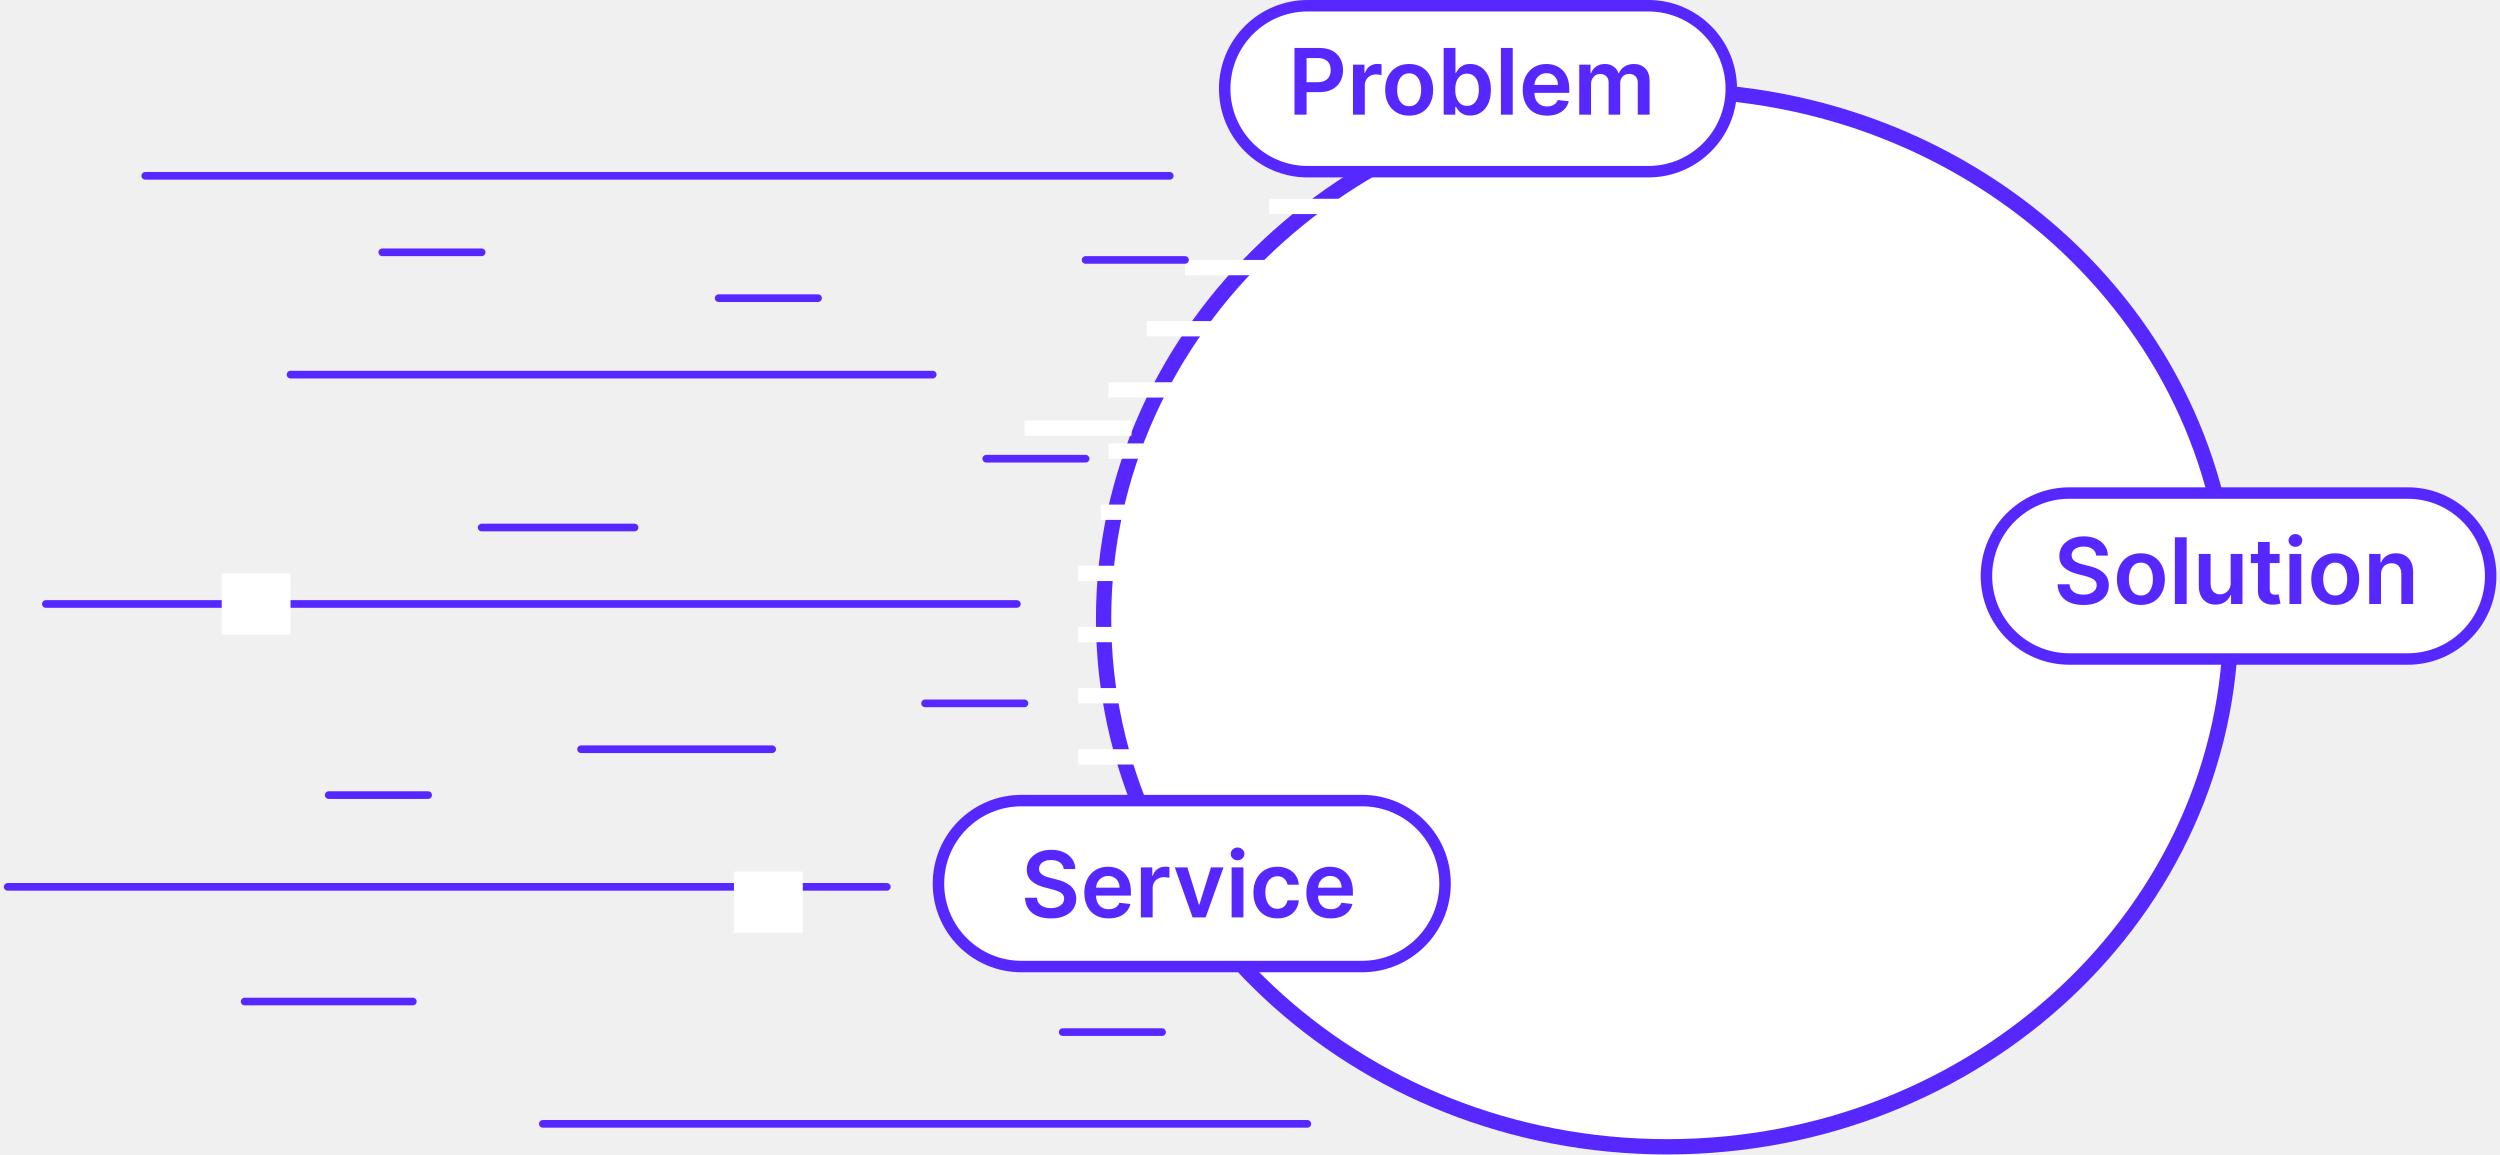
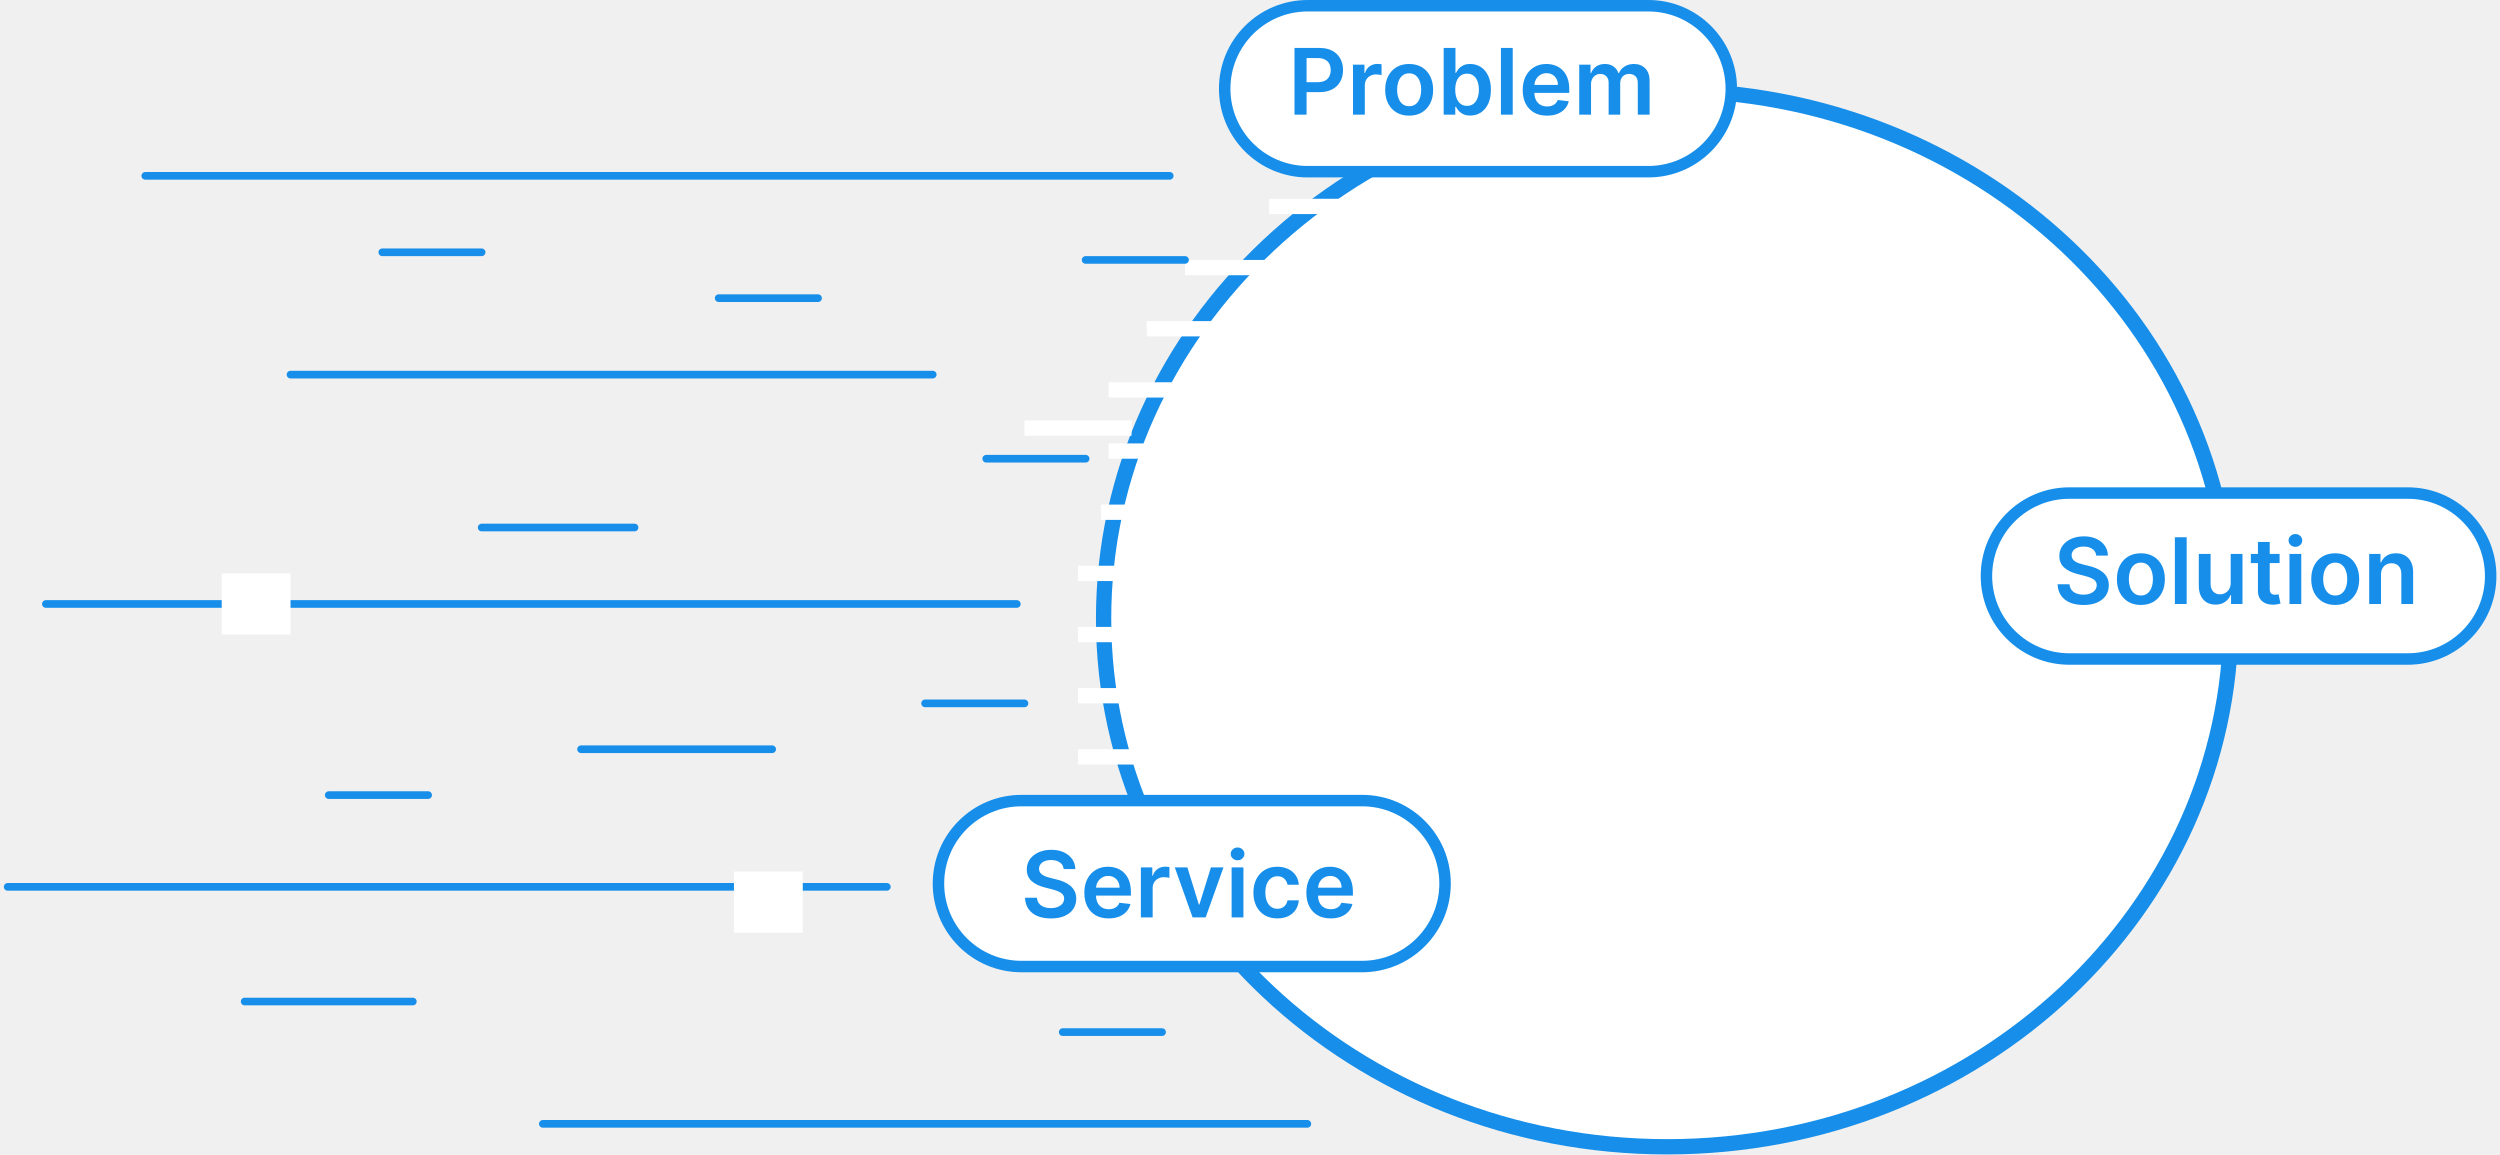
<svg xmlns="http://www.w3.org/2000/svg" width="327" height="151" viewBox="0 0 327 151" fill="none">
-   <path d="M291.803 80.915C291.803 119.01 258.856 150 218.077 150C177.297 150 144.35 119.01 144.35 80.915C144.35 42.82 177.297 11.83 218.077 11.83C258.856 11.83 291.803 42.82 291.803 80.915Z" fill="white" stroke="#5627FF" stroke-width="2" />
-   <rect x="259.826" y="64.491" width="65.955" height="21.707" rx="10.854" fill="white" stroke="#5627FF" stroke-width="1.5" />
-   <rect x="160.19" y="0.75" width="66.264" height="21.707" rx="10.854" fill="white" stroke="#5627FF" stroke-width="1.5" />
-   <rect x="122.75" y="104.717" width="66.264" height="21.707" rx="10.854" fill="white" stroke="#5627FF" stroke-width="1.5" />
-   <path d="M274.192 72.672C274.152 72.3 273.984 72.01 273.689 71.803C273.396 71.595 273.015 71.492 272.547 71.492C272.217 71.492 271.934 71.541 271.699 71.641C271.463 71.74 271.282 71.875 271.157 72.046C271.032 72.216 270.969 72.41 270.966 72.629C270.966 72.811 271.007 72.969 271.089 73.102C271.175 73.236 271.29 73.349 271.434 73.443C271.579 73.534 271.74 73.611 271.916 73.673C272.092 73.736 272.27 73.788 272.449 73.831L273.267 74.035C273.596 74.112 273.913 74.216 274.217 74.347C274.524 74.477 274.798 74.642 275.04 74.841C275.284 75.04 275.477 75.28 275.619 75.561C275.761 75.842 275.832 76.172 275.832 76.55C275.832 77.061 275.702 77.511 275.44 77.901C275.179 78.287 274.801 78.59 274.307 78.808C273.815 79.024 273.22 79.132 272.521 79.132C271.842 79.132 271.253 79.027 270.753 78.817C270.256 78.606 269.866 78.3 269.585 77.896C269.307 77.493 269.156 77.001 269.133 76.422H270.689C270.711 76.726 270.805 76.979 270.97 77.18C271.135 77.382 271.349 77.533 271.613 77.632C271.881 77.731 272.179 77.781 272.508 77.781C272.852 77.781 273.153 77.73 273.412 77.628C273.673 77.523 273.878 77.378 274.025 77.193C274.173 77.006 274.248 76.787 274.251 76.537C274.248 76.31 274.182 76.122 274.051 75.974C273.92 75.824 273.737 75.699 273.501 75.599C273.268 75.497 272.996 75.406 272.683 75.327L271.69 75.071C270.971 74.886 270.403 74.606 269.986 74.231C269.571 73.854 269.363 73.352 269.363 72.727C269.363 72.213 269.503 71.763 269.781 71.376C270.062 70.99 270.444 70.69 270.927 70.477C271.41 70.261 271.957 70.153 272.568 70.153C273.187 70.153 273.73 70.261 274.196 70.477C274.665 70.69 275.032 70.987 275.3 71.368C275.567 71.746 275.704 72.18 275.713 72.672H274.192ZM280.029 79.128C279.389 79.128 278.835 78.987 278.367 78.706C277.898 78.425 277.534 78.031 277.276 77.526C277.02 77.02 276.892 76.429 276.892 75.753C276.892 75.077 277.02 74.484 277.276 73.976C277.534 73.467 277.898 73.072 278.367 72.791C278.835 72.51 279.389 72.369 280.029 72.369C280.668 72.369 281.222 72.51 281.691 72.791C282.159 73.072 282.521 73.467 282.777 73.976C283.036 74.484 283.165 75.077 283.165 75.753C283.165 76.429 283.036 77.02 282.777 77.526C282.521 78.031 282.159 78.425 281.691 78.706C281.222 78.987 280.668 79.128 280.029 79.128ZM280.037 77.892C280.384 77.892 280.673 77.797 280.906 77.606C281.139 77.413 281.313 77.155 281.426 76.831C281.543 76.507 281.601 76.146 281.601 75.749C281.601 75.348 281.543 74.986 281.426 74.662C281.313 74.335 281.139 74.075 280.906 73.882C280.673 73.689 280.384 73.592 280.037 73.592C279.682 73.592 279.387 73.689 279.151 73.882C278.918 74.075 278.743 74.335 278.627 74.662C278.513 74.986 278.456 75.348 278.456 75.749C278.456 76.146 278.513 76.507 278.627 76.831C278.743 77.155 278.918 77.413 279.151 77.606C279.387 77.797 279.682 77.892 280.037 77.892ZM286.017 70.273V79H284.474V70.273H286.017ZM291.775 76.247V72.454H293.318V79H291.822V77.837H291.754C291.606 78.203 291.363 78.503 291.025 78.736C290.69 78.969 290.276 79.085 289.785 79.085C289.356 79.085 288.977 78.99 288.647 78.8C288.32 78.606 288.065 78.327 287.88 77.96C287.695 77.591 287.603 77.145 287.603 76.622V72.454H289.146V76.383C289.146 76.798 289.259 77.128 289.487 77.372C289.714 77.617 290.012 77.739 290.382 77.739C290.609 77.739 290.829 77.683 291.042 77.572C291.255 77.462 291.43 77.297 291.566 77.078C291.705 76.856 291.775 76.579 291.775 76.247ZM298.172 72.454V73.648H294.41V72.454H298.172ZM295.339 70.886H296.881V77.031C296.881 77.239 296.912 77.398 296.975 77.508C297.04 77.617 297.126 77.69 297.231 77.73C297.336 77.77 297.452 77.79 297.58 77.79C297.677 77.79 297.765 77.783 297.844 77.769C297.927 77.754 297.989 77.742 298.032 77.73L298.292 78.936C298.209 78.965 298.091 78.996 297.938 79.03C297.787 79.064 297.603 79.084 297.384 79.09C296.998 79.101 296.65 79.043 296.34 78.915C296.03 78.784 295.785 78.582 295.603 78.31C295.424 78.037 295.336 77.696 295.339 77.287V70.886ZM299.463 79V72.454H301.005V79H299.463ZM300.238 71.526C299.994 71.526 299.784 71.445 299.607 71.283C299.431 71.118 299.343 70.921 299.343 70.69C299.343 70.457 299.431 70.26 299.607 70.098C299.784 69.933 299.994 69.851 300.238 69.851C300.485 69.851 300.695 69.933 300.869 70.098C301.045 70.26 301.133 70.457 301.133 70.69C301.133 70.921 301.045 71.118 300.869 71.283C300.695 71.445 300.485 71.526 300.238 71.526ZM305.447 79.128C304.807 79.128 304.253 78.987 303.785 78.706C303.316 78.425 302.952 78.031 302.694 77.526C302.438 77.02 302.31 76.429 302.31 75.753C302.31 75.077 302.438 74.484 302.694 73.976C302.952 73.467 303.316 73.072 303.785 72.791C304.253 72.51 304.807 72.369 305.447 72.369C306.086 72.369 306.64 72.51 307.108 72.791C307.577 73.072 307.939 73.467 308.195 73.976C308.454 74.484 308.583 75.077 308.583 75.753C308.583 76.429 308.454 77.02 308.195 77.526C307.939 78.031 307.577 78.425 307.108 78.706C306.64 78.987 306.086 79.128 305.447 79.128ZM305.455 77.892C305.802 77.892 306.091 77.797 306.324 77.606C306.557 77.413 306.731 77.155 306.844 76.831C306.961 76.507 307.019 76.146 307.019 75.749C307.019 75.348 306.961 74.986 306.844 74.662C306.731 74.335 306.557 74.075 306.324 73.882C306.091 73.689 305.802 73.592 305.455 73.592C305.1 73.592 304.805 73.689 304.569 73.882C304.336 74.075 304.161 74.335 304.045 74.662C303.931 74.986 303.874 75.348 303.874 75.749C303.874 76.146 303.931 76.507 304.045 76.831C304.161 77.155 304.336 77.413 304.569 77.606C304.805 77.797 305.1 77.892 305.455 77.892ZM311.435 75.165V79H309.892V72.454H311.367V73.567H311.443C311.594 73.2 311.834 72.909 312.164 72.693C312.496 72.477 312.906 72.369 313.395 72.369C313.847 72.369 314.24 72.466 314.575 72.659C314.914 72.852 315.175 73.132 315.36 73.499C315.547 73.865 315.639 74.31 315.637 74.832V79H314.094V75.071C314.094 74.633 313.98 74.291 313.753 74.044C313.529 73.797 313.218 73.673 312.82 73.673C312.55 73.673 312.31 73.733 312.1 73.852C311.892 73.969 311.729 74.138 311.61 74.359C311.493 74.581 311.435 74.849 311.435 75.165Z" fill="#5627FF" />
-   <path d="M139.131 113.672C139.091 113.3 138.924 113.01 138.628 112.803C138.336 112.595 137.955 112.491 137.486 112.491C137.157 112.491 136.874 112.541 136.638 112.641C136.402 112.74 136.222 112.875 136.097 113.045C135.972 113.216 135.908 113.411 135.905 113.629C135.905 113.811 135.946 113.969 136.029 114.102C136.114 114.236 136.229 114.349 136.374 114.443C136.519 114.534 136.679 114.611 136.855 114.673C137.032 114.736 137.209 114.788 137.388 114.831L138.206 115.036C138.536 115.112 138.853 115.216 139.157 115.347C139.463 115.477 139.738 115.642 139.979 115.841C140.223 116.04 140.417 116.28 140.559 116.561C140.701 116.842 140.772 117.172 140.772 117.55C140.772 118.061 140.641 118.511 140.38 118.901C140.118 119.287 139.74 119.589 139.246 119.808C138.755 120.024 138.159 120.132 137.461 120.132C136.782 120.132 136.192 120.027 135.692 119.817C135.195 119.607 134.806 119.3 134.525 118.896C134.246 118.493 134.096 118.001 134.073 117.422H135.628C135.651 117.726 135.745 117.979 135.909 118.18C136.074 118.382 136.289 118.533 136.553 118.632C136.82 118.732 137.118 118.781 137.448 118.781C137.792 118.781 138.093 118.73 138.351 118.628C138.613 118.523 138.817 118.378 138.965 118.193C139.113 118.006 139.188 117.787 139.191 117.537C139.188 117.31 139.121 117.122 138.99 116.974C138.86 116.824 138.676 116.699 138.441 116.599C138.208 116.497 137.935 116.406 137.623 116.327L136.63 116.071C135.911 115.886 135.343 115.607 134.925 115.232C134.51 114.854 134.303 114.352 134.303 113.727C134.303 113.213 134.442 112.763 134.721 112.376C135.002 111.99 135.384 111.69 135.867 111.477C136.35 111.261 136.897 111.153 137.507 111.153C138.127 111.153 138.669 111.261 139.135 111.477C139.604 111.69 139.972 111.987 140.239 112.368C140.506 112.746 140.644 113.18 140.652 113.672H139.131ZM145.011 120.128C144.354 120.128 143.788 119.991 143.31 119.719C142.836 119.443 142.471 119.054 142.215 118.551C141.96 118.045 141.832 117.45 141.832 116.766C141.832 116.092 141.96 115.501 142.215 114.993C142.474 114.482 142.835 114.084 143.298 113.8C143.761 113.513 144.305 113.369 144.93 113.369C145.333 113.369 145.714 113.435 146.072 113.565C146.433 113.693 146.751 113.892 147.026 114.162C147.305 114.432 147.523 114.776 147.683 115.193C147.842 115.608 147.921 116.102 147.921 116.676V117.149H142.556V116.109H146.442C146.44 115.814 146.376 115.551 146.251 115.321C146.126 115.088 145.951 114.905 145.727 114.771C145.505 114.638 145.246 114.571 144.951 114.571C144.636 114.571 144.359 114.648 144.12 114.801C143.881 114.952 143.695 115.151 143.562 115.398C143.431 115.642 143.364 115.911 143.362 116.203V117.111C143.362 117.491 143.431 117.818 143.57 118.091C143.71 118.361 143.904 118.568 144.154 118.713C144.404 118.855 144.697 118.926 145.032 118.926C145.256 118.926 145.46 118.895 145.641 118.832C145.823 118.767 145.981 118.672 146.114 118.547C146.248 118.422 146.349 118.267 146.417 118.082L147.857 118.244C147.766 118.625 147.593 118.957 147.337 119.241C147.085 119.523 146.761 119.741 146.366 119.898C145.971 120.051 145.519 120.128 145.011 120.128ZM149.226 120V113.455H150.722V114.545H150.79C150.909 114.168 151.114 113.876 151.404 113.672C151.696 113.464 152.03 113.361 152.405 113.361C152.49 113.361 152.586 113.365 152.691 113.374C152.799 113.379 152.888 113.389 152.959 113.403V114.822C152.894 114.8 152.79 114.78 152.648 114.763C152.509 114.743 152.374 114.733 152.243 114.733C151.962 114.733 151.709 114.794 151.485 114.916C151.263 115.036 151.088 115.202 150.961 115.415C150.833 115.628 150.769 115.874 150.769 116.152V120H149.226ZM160.03 113.455L157.699 120H155.994L153.663 113.455H155.308L156.812 118.317H156.881L158.389 113.455H160.03ZM161.097 120V113.455H162.64V120H161.097ZM161.873 112.526C161.629 112.526 161.418 112.445 161.242 112.283C161.066 112.118 160.978 111.92 160.978 111.69C160.978 111.457 161.066 111.26 161.242 111.098C161.418 110.933 161.629 110.851 161.873 110.851C162.12 110.851 162.33 110.933 162.504 111.098C162.68 111.26 162.768 111.457 162.768 111.69C162.768 111.92 162.68 112.118 162.504 112.283C162.33 112.445 162.12 112.526 161.873 112.526ZM167.081 120.128C166.428 120.128 165.867 119.984 165.398 119.697C164.932 119.411 164.573 119.014 164.32 118.509C164.07 118 163.945 117.415 163.945 116.753C163.945 116.088 164.073 115.501 164.328 114.993C164.584 114.482 164.945 114.084 165.411 113.8C165.88 113.513 166.434 113.369 167.073 113.369C167.604 113.369 168.074 113.467 168.483 113.663C168.895 113.857 169.223 114.131 169.468 114.486C169.712 114.838 169.851 115.25 169.885 115.722H168.411C168.351 115.406 168.209 115.143 167.985 114.933C167.763 114.72 167.466 114.614 167.094 114.614C166.779 114.614 166.502 114.699 166.263 114.869C166.025 115.037 165.838 115.278 165.705 115.594C165.574 115.909 165.509 116.287 165.509 116.727C165.509 117.173 165.574 117.557 165.705 117.878C165.836 118.196 166.019 118.442 166.255 118.615C166.493 118.786 166.773 118.871 167.094 118.871C167.321 118.871 167.525 118.828 167.703 118.743C167.885 118.655 168.037 118.528 168.159 118.364C168.282 118.199 168.365 117.999 168.411 117.763H169.885C169.848 118.226 169.712 118.636 169.476 118.994C169.24 119.349 168.919 119.628 168.513 119.83C168.107 120.028 167.63 120.128 167.081 120.128ZM174.05 120.128C173.393 120.128 172.827 119.991 172.349 119.719C171.875 119.443 171.51 119.054 171.254 118.551C170.999 118.045 170.871 117.45 170.871 116.766C170.871 116.092 170.999 115.501 171.254 114.993C171.513 114.482 171.874 114.084 172.337 113.8C172.8 113.513 173.344 113.369 173.969 113.369C174.372 113.369 174.753 113.435 175.111 113.565C175.472 113.693 175.79 113.892 176.065 114.162C176.344 114.432 176.563 114.776 176.722 115.193C176.881 115.608 176.96 116.102 176.96 116.676V117.149H171.595V116.109H175.482C175.479 115.814 175.415 115.551 175.29 115.321C175.165 115.088 174.99 114.905 174.766 114.771C174.544 114.638 174.286 114.571 173.99 114.571C173.675 114.571 173.398 114.648 173.159 114.801C172.92 114.952 172.734 115.151 172.601 115.398C172.47 115.642 172.403 115.911 172.401 116.203V117.111C172.401 117.491 172.47 117.818 172.609 118.091C172.749 118.361 172.943 118.568 173.193 118.713C173.443 118.855 173.736 118.926 174.071 118.926C174.295 118.926 174.499 118.895 174.68 118.832C174.862 118.767 175.02 118.672 175.153 118.547C175.287 118.422 175.388 118.267 175.456 118.082L176.896 118.244C176.805 118.625 176.632 118.957 176.376 119.241C176.124 119.523 175.8 119.741 175.405 119.898C175.01 120.051 174.558 120.128 174.05 120.128Z" fill="#5627FF" />
-   <path d="M169.32 15V6.273H172.593C173.263 6.273 173.825 6.398 174.28 6.648C174.737 6.898 175.083 7.241 175.316 7.679C175.551 8.114 175.669 8.608 175.669 9.162C175.669 9.722 175.551 10.219 175.316 10.653C175.08 11.088 174.732 11.43 174.271 11.68C173.811 11.928 173.244 12.051 172.571 12.051H170.402V10.751H172.358C172.75 10.751 173.071 10.683 173.321 10.547C173.571 10.411 173.756 10.223 173.875 9.984C173.997 9.746 174.058 9.472 174.058 9.162C174.058 8.852 173.997 8.58 173.875 8.344C173.756 8.108 173.57 7.925 173.317 7.794C173.067 7.661 172.744 7.594 172.35 7.594H170.901V15H169.32ZM176.974 15V8.455H178.47V9.545H178.538C178.657 9.168 178.862 8.876 179.152 8.672C179.444 8.464 179.778 8.361 180.153 8.361C180.238 8.361 180.334 8.365 180.439 8.374C180.547 8.379 180.636 8.389 180.707 8.403V9.822C180.642 9.8 180.538 9.78 180.396 9.763C180.257 9.743 180.122 9.733 179.991 9.733C179.71 9.733 179.457 9.794 179.233 9.916C179.011 10.036 178.836 10.202 178.709 10.415C178.581 10.628 178.517 10.874 178.517 11.152V15H176.974ZM184.318 15.128C183.678 15.128 183.124 14.987 182.656 14.706C182.187 14.425 181.823 14.031 181.565 13.526C181.309 13.02 181.181 12.429 181.181 11.753C181.181 11.077 181.309 10.484 181.565 9.976C181.823 9.467 182.187 9.072 182.656 8.791C183.124 8.51 183.678 8.369 184.318 8.369C184.957 8.369 185.511 8.51 185.98 8.791C186.448 9.072 186.811 9.467 187.066 9.976C187.325 10.484 187.454 11.077 187.454 11.753C187.454 12.429 187.325 13.02 187.066 13.526C186.811 14.031 186.448 14.425 185.98 14.706C185.511 14.987 184.957 15.128 184.318 15.128ZM184.326 13.892C184.673 13.892 184.963 13.797 185.195 13.607C185.428 13.413 185.602 13.155 185.715 12.831C185.832 12.507 185.89 12.146 185.89 11.749C185.89 11.348 185.832 10.986 185.715 10.662C185.602 10.335 185.428 10.075 185.195 9.882C184.963 9.689 184.673 9.592 184.326 9.592C183.971 9.592 183.676 9.689 183.44 9.882C183.207 10.075 183.032 10.335 182.916 10.662C182.802 10.986 182.745 11.348 182.745 11.749C182.745 12.146 182.802 12.507 182.916 12.831C183.032 13.155 183.207 13.413 183.44 13.607C183.676 13.797 183.971 13.892 184.326 13.892ZM188.831 15V6.273H190.374V9.537H190.438C190.518 9.378 190.63 9.209 190.775 9.03C190.92 8.848 191.116 8.693 191.363 8.565C191.61 8.435 191.925 8.369 192.309 8.369C192.814 8.369 193.27 8.499 193.677 8.757C194.086 9.013 194.41 9.392 194.648 9.895C194.89 10.395 195.01 11.008 195.01 11.736C195.01 12.454 194.893 13.065 194.657 13.568C194.421 14.071 194.1 14.454 193.694 14.719C193.287 14.983 192.827 15.115 192.313 15.115C191.938 15.115 191.627 15.053 191.38 14.928C191.133 14.803 190.934 14.652 190.783 14.476C190.635 14.297 190.52 14.128 190.438 13.969H190.349V15H188.831ZM190.344 11.727C190.344 12.151 190.404 12.521 190.523 12.839C190.645 13.158 190.82 13.406 191.047 13.585C191.278 13.761 191.556 13.849 191.883 13.849C192.224 13.849 192.509 13.758 192.739 13.577C192.969 13.392 193.143 13.141 193.259 12.822C193.378 12.501 193.438 12.136 193.438 11.727C193.438 11.321 193.38 10.96 193.263 10.645C193.147 10.329 192.974 10.082 192.743 9.903C192.513 9.724 192.226 9.635 191.883 9.635C191.553 9.635 191.273 9.722 191.043 9.895C190.813 10.068 190.638 10.311 190.519 10.624C190.403 10.936 190.344 11.304 190.344 11.727ZM197.865 6.273V15H196.322V6.273H197.865ZM202.349 15.128C201.692 15.128 201.126 14.992 200.648 14.719C200.174 14.443 199.809 14.054 199.553 13.551C199.297 13.046 199.17 12.45 199.17 11.766C199.17 11.092 199.297 10.501 199.553 9.993C199.812 9.482 200.172 9.084 200.635 8.8C201.099 8.513 201.643 8.369 202.268 8.369C202.671 8.369 203.052 8.435 203.41 8.565C203.77 8.693 204.089 8.892 204.364 9.162C204.643 9.432 204.861 9.776 205.02 10.193C205.18 10.608 205.259 11.102 205.259 11.676V12.149H199.894V11.109H203.78C203.778 10.814 203.714 10.551 203.589 10.321C203.464 10.088 203.289 9.905 203.064 9.771C202.843 9.638 202.584 9.571 202.289 9.571C201.974 9.571 201.697 9.648 201.458 9.801C201.219 9.952 201.033 10.151 200.9 10.398C200.769 10.642 200.702 10.911 200.699 11.203V12.111C200.699 12.492 200.769 12.818 200.908 13.091C201.047 13.361 201.242 13.568 201.492 13.713C201.742 13.855 202.035 13.926 202.37 13.926C202.594 13.926 202.797 13.895 202.979 13.832C203.161 13.767 203.319 13.672 203.452 13.547C203.586 13.422 203.687 13.267 203.755 13.082L205.195 13.244C205.104 13.625 204.931 13.957 204.675 14.242C204.422 14.523 204.099 14.742 203.704 14.898C203.309 15.051 202.857 15.128 202.349 15.128ZM206.564 15V8.455H208.039V9.567H208.115C208.252 9.192 208.477 8.899 208.793 8.689C209.108 8.476 209.485 8.369 209.922 8.369C210.365 8.369 210.739 8.477 211.043 8.693C211.35 8.906 211.566 9.197 211.691 9.567H211.759C211.904 9.203 212.148 8.913 212.492 8.697C212.838 8.479 213.249 8.369 213.723 8.369C214.325 8.369 214.817 8.56 215.198 8.94C215.578 9.321 215.769 9.876 215.769 10.607V15H214.222V10.845C214.222 10.439 214.114 10.142 213.898 9.955C213.682 9.764 213.418 9.669 213.105 9.669C212.733 9.669 212.442 9.786 212.232 10.018C212.024 10.249 211.921 10.548 211.921 10.918V15H210.408V10.781C210.408 10.443 210.306 10.173 210.101 9.972C209.899 9.77 209.635 9.669 209.308 9.669C209.087 9.669 208.885 9.726 208.703 9.839C208.521 9.95 208.377 10.108 208.269 10.312C208.161 10.514 208.107 10.75 208.107 11.02V15H206.564Z" fill="#5627FF" />
+   <path d="M291.803 80.915C291.803 119.01 258.856 150 218.077 150C177.297 150 144.35 119.01 144.35 80.915C144.35 42.82 177.297 11.83 218.077 11.83C258.856 11.83 291.803 42.82 291.803 80.915Z" fill="white" stroke="#168EEA" stroke-width="2" />
+   <rect x="259.826" y="64.492" width="65.955" height="21.707" rx="10.854" fill="white" stroke="#168EEA" stroke-width="1.5" />
+   <rect x="160.19" y="0.75" width="66.264" height="21.707" rx="10.854" fill="white" stroke="#168EEA" stroke-width="1.5" />
+   <rect x="122.75" y="104.717" width="66.264" height="21.707" rx="10.854" fill="white" stroke="#168EEA" stroke-width="1.5" />
+   <path d="M274.192 72.672C274.152 72.3 273.984 72.01 273.689 71.803C273.396 71.595 273.015 71.492 272.547 71.492C272.217 71.492 271.934 71.541 271.699 71.641C271.463 71.74 271.282 71.875 271.157 72.046C271.032 72.216 270.969 72.41 270.966 72.629C270.966 72.811 271.007 72.969 271.089 73.102C271.175 73.236 271.29 73.349 271.434 73.443C271.579 73.534 271.74 73.611 271.916 73.673C272.092 73.736 272.27 73.788 272.449 73.831L273.267 74.035C273.596 74.112 273.913 74.216 274.217 74.347C274.524 74.477 274.798 74.642 275.04 74.841C275.284 75.04 275.477 75.28 275.619 75.561C275.761 75.842 275.832 76.172 275.832 76.55C275.832 77.061 275.702 77.511 275.44 77.901C275.179 78.287 274.801 78.59 274.307 78.808C273.815 79.024 273.22 79.132 272.521 79.132C271.842 79.132 271.253 79.027 270.753 78.817C270.256 78.606 269.866 78.3 269.585 77.896C269.307 77.493 269.156 77.001 269.133 76.422H270.689C270.711 76.726 270.805 76.979 270.97 77.18C271.135 77.382 271.349 77.533 271.613 77.632C271.881 77.731 272.179 77.781 272.508 77.781C272.852 77.781 273.153 77.73 273.412 77.628C273.673 77.523 273.878 77.378 274.025 77.193C274.173 77.006 274.248 76.787 274.251 76.537C274.248 76.31 274.182 76.122 274.051 75.974C273.92 75.824 273.737 75.699 273.501 75.599C273.268 75.497 272.996 75.406 272.683 75.327L271.69 75.071C270.971 74.886 270.403 74.606 269.986 74.231C269.571 73.854 269.363 73.352 269.363 72.727C269.363 72.213 269.503 71.763 269.781 71.376C270.062 70.99 270.444 70.69 270.927 70.477C271.41 70.261 271.957 70.153 272.568 70.153C273.187 70.153 273.73 70.261 274.196 70.477C274.665 70.69 275.032 70.987 275.3 71.368C275.567 71.746 275.704 72.18 275.713 72.672H274.192ZM280.029 79.128C279.389 79.128 278.835 78.987 278.367 78.706C277.898 78.425 277.534 78.031 277.276 77.526C277.02 77.02 276.892 76.429 276.892 75.753C276.892 75.077 277.02 74.484 277.276 73.976C277.534 73.467 277.898 73.072 278.367 72.791C278.835 72.51 279.389 72.369 280.029 72.369C280.668 72.369 281.222 72.51 281.691 72.791C282.159 73.072 282.521 73.467 282.777 73.976C283.036 74.484 283.165 75.077 283.165 75.753C283.165 76.429 283.036 77.02 282.777 77.526C282.521 78.031 282.159 78.425 281.691 78.706C281.222 78.987 280.668 79.128 280.029 79.128ZM280.037 77.892C280.384 77.892 280.673 77.797 280.906 77.606C281.139 77.413 281.313 77.155 281.426 76.831C281.543 76.507 281.601 76.146 281.601 75.749C281.601 75.348 281.543 74.986 281.426 74.662C281.313 74.335 281.139 74.075 280.906 73.882C280.673 73.689 280.384 73.592 280.037 73.592C279.682 73.592 279.387 73.689 279.151 73.882C278.918 74.075 278.743 74.335 278.627 74.662C278.513 74.986 278.456 75.348 278.456 75.749C278.456 76.146 278.513 76.507 278.627 76.831C278.743 77.155 278.918 77.413 279.151 77.606C279.387 77.797 279.682 77.892 280.037 77.892ZM286.017 70.273V79H284.474V70.273H286.017ZM291.775 76.247V72.454H293.318V79H291.822V77.837H291.754C291.606 78.203 291.363 78.503 291.025 78.736C290.69 78.969 290.276 79.085 289.785 79.085C289.356 79.085 288.977 78.99 288.647 78.8C288.32 78.606 288.065 78.327 287.88 77.96C287.695 77.591 287.603 77.145 287.603 76.622V72.454H289.146V76.383C289.146 76.798 289.259 77.128 289.487 77.372C289.714 77.617 290.012 77.739 290.382 77.739C290.609 77.739 290.829 77.683 291.042 77.572C291.255 77.462 291.43 77.297 291.566 77.078C291.705 76.856 291.775 76.579 291.775 76.247ZM298.172 72.454V73.648H294.41V72.454H298.172ZM295.339 70.886H296.881V77.031C296.881 77.239 296.912 77.398 296.975 77.508C297.04 77.617 297.126 77.69 297.231 77.73C297.336 77.77 297.452 77.79 297.58 77.79C297.677 77.79 297.765 77.783 297.844 77.769C297.927 77.754 297.989 77.742 298.032 77.73L298.292 78.936C298.209 78.965 298.091 78.996 297.938 79.03C297.787 79.064 297.603 79.084 297.384 79.09C296.998 79.101 296.65 79.043 296.34 78.915C296.03 78.784 295.785 78.582 295.603 78.31C295.424 78.037 295.336 77.696 295.339 77.287V70.886ZM299.463 79V72.454H301.005V79H299.463ZM300.238 71.526C299.994 71.526 299.784 71.445 299.607 71.283C299.431 71.118 299.343 70.921 299.343 70.69C299.343 70.457 299.431 70.26 299.607 70.098C299.784 69.933 299.994 69.851 300.238 69.851C300.485 69.851 300.695 69.933 300.869 70.098C301.045 70.26 301.133 70.457 301.133 70.69C301.133 70.921 301.045 71.118 300.869 71.283C300.695 71.445 300.485 71.526 300.238 71.526ZM305.447 79.128C304.807 79.128 304.253 78.987 303.785 78.706C303.316 78.425 302.952 78.031 302.694 77.526C302.438 77.02 302.31 76.429 302.31 75.753C302.31 75.077 302.438 74.484 302.694 73.976C302.952 73.467 303.316 73.072 303.785 72.791C304.253 72.51 304.807 72.369 305.447 72.369C306.086 72.369 306.64 72.51 307.108 72.791C307.577 73.072 307.939 73.467 308.195 73.976C308.454 74.484 308.583 75.077 308.583 75.753C308.583 76.429 308.454 77.02 308.195 77.526C307.939 78.031 307.577 78.425 307.108 78.706C306.64 78.987 306.086 79.128 305.447 79.128ZM305.455 77.892C305.802 77.892 306.091 77.797 306.324 77.606C306.557 77.413 306.731 77.155 306.844 76.831C306.961 76.507 307.019 76.146 307.019 75.749C307.019 75.348 306.961 74.986 306.844 74.662C306.731 74.335 306.557 74.075 306.324 73.882C306.091 73.689 305.802 73.592 305.455 73.592C305.1 73.592 304.805 73.689 304.569 73.882C304.336 74.075 304.161 74.335 304.045 74.662C303.931 74.986 303.874 75.348 303.874 75.749C303.874 76.146 303.931 76.507 304.045 76.831C304.161 77.155 304.336 77.413 304.569 77.606C304.805 77.797 305.1 77.892 305.455 77.892ZM311.435 75.165V79H309.892V72.454H311.367V73.567H311.443C311.594 73.2 311.834 72.909 312.164 72.693C312.496 72.477 312.906 72.369 313.395 72.369C313.847 72.369 314.24 72.466 314.575 72.659C314.914 72.852 315.175 73.132 315.36 73.499C315.547 73.865 315.639 74.31 315.637 74.832V79H314.094V75.071C314.094 74.633 313.98 74.291 313.753 74.044C313.529 73.797 313.218 73.673 312.82 73.673C312.55 73.673 312.31 73.733 312.1 73.852C311.892 73.969 311.729 74.138 311.61 74.359C311.493 74.581 311.435 74.849 311.435 75.165Z" fill="#168EEA" />
+   <path d="M139.131 113.672C139.091 113.3 138.924 113.01 138.628 112.803C138.336 112.595 137.955 112.491 137.486 112.491C137.157 112.491 136.874 112.541 136.638 112.641C136.402 112.74 136.222 112.875 136.097 113.045C135.972 113.216 135.908 113.411 135.905 113.629C135.905 113.811 135.946 113.969 136.029 114.102C136.114 114.236 136.229 114.349 136.374 114.443C136.519 114.534 136.679 114.611 136.855 114.673C137.032 114.736 137.209 114.788 137.388 114.831L138.206 115.036C138.536 115.112 138.853 115.216 139.157 115.347C139.463 115.477 139.738 115.642 139.979 115.841C140.223 116.04 140.417 116.28 140.559 116.561C140.701 116.842 140.772 117.172 140.772 117.55C140.772 118.061 140.641 118.511 140.38 118.901C140.118 119.287 139.74 119.589 139.246 119.808C138.755 120.024 138.159 120.132 137.461 120.132C136.782 120.132 136.192 120.027 135.692 119.817C135.195 119.607 134.806 119.3 134.525 118.896C134.246 118.493 134.096 118.001 134.073 117.422H135.628C135.651 117.726 135.745 117.979 135.909 118.18C136.074 118.382 136.289 118.533 136.553 118.632C136.82 118.732 137.118 118.781 137.448 118.781C137.792 118.781 138.093 118.73 138.351 118.628C138.613 118.523 138.817 118.378 138.965 118.193C139.113 118.006 139.188 117.787 139.191 117.537C139.188 117.31 139.121 117.122 138.99 116.974C138.86 116.824 138.676 116.699 138.441 116.599C138.208 116.497 137.935 116.406 137.623 116.327L136.63 116.071C135.911 115.886 135.343 115.607 134.925 115.232C134.51 114.854 134.303 114.352 134.303 113.727C134.303 113.213 134.442 112.763 134.721 112.376C135.002 111.99 135.384 111.69 135.867 111.477C136.35 111.261 136.897 111.153 137.507 111.153C138.127 111.153 138.669 111.261 139.135 111.477C139.604 111.69 139.972 111.987 140.239 112.368C140.506 112.746 140.644 113.18 140.652 113.672H139.131ZM145.011 120.128C144.354 120.128 143.788 119.991 143.31 119.719C142.836 119.443 142.471 119.054 142.215 118.551C141.96 118.045 141.832 117.45 141.832 116.766C141.832 116.092 141.96 115.501 142.215 114.993C142.474 114.482 142.835 114.084 143.298 113.8C143.761 113.513 144.305 113.369 144.93 113.369C145.333 113.369 145.714 113.435 146.072 113.565C146.433 113.693 146.751 113.892 147.026 114.162C147.305 114.432 147.523 114.776 147.683 115.193C147.842 115.608 147.921 116.102 147.921 116.676V117.149H142.556V116.109H146.442C146.44 115.814 146.376 115.551 146.251 115.321C146.126 115.088 145.951 114.905 145.727 114.771C145.505 114.638 145.246 114.571 144.951 114.571C144.636 114.571 144.359 114.648 144.12 114.801C143.881 114.952 143.695 115.151 143.562 115.398C143.431 115.642 143.364 115.911 143.362 116.203V117.111C143.362 117.491 143.431 117.818 143.57 118.091C143.71 118.361 143.904 118.568 144.154 118.713C144.404 118.855 144.697 118.926 145.032 118.926C145.256 118.926 145.46 118.895 145.641 118.832C145.823 118.767 145.981 118.672 146.114 118.547C146.248 118.422 146.349 118.267 146.417 118.082L147.857 118.244C147.766 118.625 147.593 118.957 147.337 119.241C147.085 119.523 146.761 119.741 146.366 119.898C145.971 120.051 145.519 120.128 145.011 120.128ZM149.226 120V113.455H150.722V114.545H150.79C150.909 114.168 151.114 113.876 151.404 113.672C151.696 113.464 152.03 113.361 152.405 113.361C152.49 113.361 152.586 113.365 152.691 113.374C152.799 113.379 152.888 113.389 152.959 113.403V114.822C152.894 114.8 152.79 114.78 152.648 114.763C152.509 114.743 152.374 114.733 152.243 114.733C151.962 114.733 151.709 114.794 151.485 114.916C151.263 115.036 151.088 115.202 150.961 115.415C150.833 115.628 150.769 115.874 150.769 116.152V120H149.226ZM160.03 113.455L157.699 120H155.994L153.663 113.455H155.308L156.812 118.317H156.881L158.389 113.455H160.03ZM161.097 120V113.455H162.64V120H161.097ZM161.873 112.526C161.629 112.526 161.418 112.445 161.242 112.283C161.066 112.118 160.978 111.92 160.978 111.69C160.978 111.457 161.066 111.26 161.242 111.098C161.418 110.933 161.629 110.851 161.873 110.851C162.12 110.851 162.33 110.933 162.504 111.098C162.68 111.26 162.768 111.457 162.768 111.69C162.768 111.92 162.68 112.118 162.504 112.283C162.33 112.445 162.12 112.526 161.873 112.526ZM167.081 120.128C166.428 120.128 165.867 119.984 165.398 119.697C164.932 119.411 164.573 119.014 164.32 118.509C164.07 118 163.945 117.415 163.945 116.753C163.945 116.088 164.073 115.501 164.328 114.993C164.584 114.482 164.945 114.084 165.411 113.8C165.88 113.513 166.434 113.369 167.073 113.369C167.604 113.369 168.074 113.467 168.483 113.663C168.895 113.857 169.223 114.131 169.468 114.486C169.712 114.838 169.851 115.25 169.885 115.722H168.411C168.351 115.406 168.209 115.143 167.985 114.933C167.763 114.72 167.466 114.614 167.094 114.614C166.779 114.614 166.502 114.699 166.263 114.869C166.025 115.037 165.838 115.278 165.705 115.594C165.574 115.909 165.509 116.287 165.509 116.727C165.509 117.173 165.574 117.557 165.705 117.878C165.836 118.196 166.019 118.442 166.255 118.615C166.493 118.786 166.773 118.871 167.094 118.871C167.321 118.871 167.525 118.828 167.703 118.743C167.885 118.655 168.037 118.528 168.159 118.364C168.282 118.199 168.365 117.999 168.411 117.763H169.885C169.848 118.226 169.712 118.636 169.476 118.994C169.24 119.349 168.919 119.628 168.513 119.83C168.107 120.028 167.63 120.128 167.081 120.128ZM174.05 120.128C173.393 120.128 172.827 119.991 172.349 119.719C171.875 119.443 171.51 119.054 171.254 118.551C170.999 118.045 170.871 117.45 170.871 116.766C170.871 116.092 170.999 115.501 171.254 114.993C171.513 114.482 171.874 114.084 172.337 113.8C172.8 113.513 173.344 113.369 173.969 113.369C174.372 113.369 174.753 113.435 175.111 113.565C175.472 113.693 175.79 113.892 176.065 114.162C176.344 114.432 176.563 114.776 176.722 115.193C176.881 115.608 176.96 116.102 176.96 116.676V117.149H171.595V116.109H175.482C175.479 115.814 175.415 115.551 175.29 115.321C175.165 115.088 174.99 114.905 174.766 114.771C174.544 114.638 174.286 114.571 173.99 114.571C173.675 114.571 173.398 114.648 173.159 114.801C172.92 114.952 172.734 115.151 172.601 115.398C172.47 115.642 172.403 115.911 172.401 116.203V117.111C172.401 117.491 172.47 117.818 172.609 118.091C172.749 118.361 172.943 118.568 173.193 118.713C173.443 118.855 173.736 118.926 174.071 118.926C174.295 118.926 174.499 118.895 174.68 118.832C174.862 118.767 175.02 118.672 175.153 118.547C175.287 118.422 175.388 118.267 175.456 118.082L176.896 118.244C176.805 118.625 176.632 118.957 176.376 119.241C176.124 119.523 175.8 119.741 175.405 119.898C175.01 120.051 174.558 120.128 174.05 120.128Z" fill="#168EEA" />
+   <path d="M169.32 15V6.273H172.593C173.263 6.273 173.825 6.398 174.28 6.648C174.737 6.898 175.083 7.241 175.316 7.679C175.551 8.114 175.669 8.608 175.669 9.162C175.669 9.722 175.551 10.219 175.316 10.653C175.08 11.088 174.732 11.43 174.271 11.68C173.811 11.928 173.244 12.051 172.571 12.051H170.402V10.751H172.358C172.75 10.751 173.071 10.683 173.321 10.547C173.571 10.411 173.756 10.223 173.875 9.984C173.997 9.746 174.058 9.472 174.058 9.162C174.058 8.852 173.997 8.58 173.875 8.344C173.756 8.108 173.57 7.925 173.317 7.794C173.067 7.661 172.744 7.594 172.35 7.594H170.901V15H169.32ZM176.974 15V8.455H178.47V9.545H178.538C178.657 9.168 178.862 8.876 179.152 8.672C179.444 8.464 179.778 8.361 180.153 8.361C180.238 8.361 180.334 8.365 180.439 8.374C180.547 8.379 180.636 8.389 180.707 8.403V9.822C180.642 9.8 180.538 9.78 180.396 9.763C180.257 9.743 180.122 9.733 179.991 9.733C179.71 9.733 179.457 9.794 179.233 9.916C179.011 10.036 178.836 10.202 178.709 10.415C178.581 10.628 178.517 10.874 178.517 11.152V15H176.974ZM184.318 15.128C183.678 15.128 183.124 14.987 182.656 14.706C182.187 14.425 181.823 14.031 181.565 13.526C181.309 13.02 181.181 12.429 181.181 11.753C181.181 11.077 181.309 10.484 181.565 9.976C181.823 9.467 182.187 9.072 182.656 8.791C183.124 8.51 183.678 8.369 184.318 8.369C184.957 8.369 185.511 8.51 185.98 8.791C186.448 9.072 186.811 9.467 187.066 9.976C187.325 10.484 187.454 11.077 187.454 11.753C187.454 12.429 187.325 13.02 187.066 13.526C186.811 14.031 186.448 14.425 185.98 14.706C185.511 14.987 184.957 15.128 184.318 15.128ZM184.326 13.892C184.673 13.892 184.963 13.797 185.195 13.607C185.428 13.413 185.602 13.155 185.715 12.831C185.832 12.507 185.89 12.146 185.89 11.749C185.89 11.348 185.832 10.986 185.715 10.662C185.602 10.335 185.428 10.075 185.195 9.882C184.963 9.689 184.673 9.592 184.326 9.592C183.971 9.592 183.676 9.689 183.44 9.882C183.207 10.075 183.032 10.335 182.916 10.662C182.802 10.986 182.745 11.348 182.745 11.749C182.745 12.146 182.802 12.507 182.916 12.831C183.032 13.155 183.207 13.413 183.44 13.607C183.676 13.797 183.971 13.892 184.326 13.892ZM188.831 15V6.273H190.374V9.537H190.438C190.518 9.378 190.63 9.209 190.775 9.03C190.92 8.848 191.116 8.693 191.363 8.565C191.61 8.435 191.925 8.369 192.309 8.369C192.814 8.369 193.27 8.499 193.677 8.757C194.086 9.013 194.41 9.392 194.648 9.895C194.89 10.395 195.01 11.008 195.01 11.736C195.01 12.454 194.893 13.065 194.657 13.568C194.421 14.071 194.1 14.454 193.694 14.719C193.287 14.983 192.827 15.115 192.313 15.115C191.938 15.115 191.627 15.053 191.38 14.928C191.133 14.803 190.934 14.652 190.783 14.476C190.635 14.297 190.52 14.128 190.438 13.969H190.349V15H188.831ZM190.344 11.727C190.344 12.151 190.404 12.521 190.523 12.839C190.645 13.158 190.82 13.406 191.047 13.585C191.278 13.761 191.556 13.849 191.883 13.849C192.224 13.849 192.509 13.758 192.739 13.577C192.969 13.392 193.143 13.141 193.259 12.822C193.378 12.501 193.438 12.136 193.438 11.727C193.438 11.321 193.38 10.96 193.263 10.645C193.147 10.329 192.974 10.082 192.743 9.903C192.513 9.724 192.226 9.635 191.883 9.635C191.553 9.635 191.273 9.722 191.043 9.895C190.813 10.068 190.638 10.311 190.519 10.624C190.403 10.936 190.344 11.304 190.344 11.727ZM197.865 6.273V15H196.322V6.273H197.865ZM202.349 15.128C201.692 15.128 201.126 14.992 200.648 14.719C200.174 14.443 199.809 14.054 199.553 13.551C199.297 13.046 199.17 12.45 199.17 11.766C199.17 11.092 199.297 10.501 199.553 9.993C199.812 9.482 200.172 9.084 200.635 8.8C201.099 8.513 201.643 8.369 202.268 8.369C202.671 8.369 203.052 8.435 203.41 8.565C203.77 8.693 204.089 8.892 204.364 9.162C204.643 9.432 204.861 9.776 205.02 10.193C205.18 10.608 205.259 11.102 205.259 11.676V12.149H199.894V11.109H203.78C203.778 10.814 203.714 10.551 203.589 10.321C203.464 10.088 203.289 9.905 203.064 9.771C202.843 9.638 202.584 9.571 202.289 9.571C201.974 9.571 201.697 9.648 201.458 9.801C201.219 9.952 201.033 10.151 200.9 10.398C200.769 10.642 200.702 10.911 200.699 11.203V12.111C200.699 12.492 200.769 12.818 200.908 13.091C201.047 13.361 201.242 13.568 201.492 13.713C201.742 13.855 202.035 13.926 202.37 13.926C202.594 13.926 202.797 13.895 202.979 13.832C203.161 13.767 203.319 13.672 203.452 13.547C203.586 13.422 203.687 13.267 203.755 13.082L205.195 13.244C205.104 13.625 204.931 13.957 204.675 14.242C204.422 14.523 204.099 14.742 203.704 14.898C203.309 15.051 202.857 15.128 202.349 15.128ZM206.564 15V8.455H208.039V9.567H208.115C208.252 9.192 208.477 8.899 208.793 8.689C209.108 8.476 209.485 8.369 209.922 8.369C210.365 8.369 210.739 8.477 211.043 8.693C211.35 8.906 211.566 9.197 211.691 9.567H211.759C211.904 9.203 212.148 8.913 212.492 8.697C212.838 8.479 213.249 8.369 213.723 8.369C214.325 8.369 214.817 8.56 215.198 8.94C215.578 9.321 215.769 9.876 215.769 10.607V15H214.222V10.845C214.222 10.439 214.114 10.142 213.898 9.955C213.682 9.764 213.418 9.669 213.105 9.669C212.733 9.669 212.442 9.786 212.232 10.018C212.024 10.249 211.921 10.548 211.921 10.918V15H210.408V10.781C210.408 10.443 210.306 10.173 210.101 9.972C209.899 9.77 209.635 9.669 209.308 9.669C209.087 9.669 208.885 9.726 208.703 9.839C208.521 9.95 208.377 10.108 208.269 10.312C208.161 10.514 208.107 10.75 208.107 11.02V15H206.564Z" fill="#168EEA" />
  <rect x="141" y="90" width="12" height="2" fill="white" />
  <rect x="152" y="86" width="12" height="2" fill="white" />
  <rect x="141" y="82" width="12" height="2" fill="white" />
  <rect x="155" y="79" width="12" height="2" fill="white" />
  <rect x="141" y="74" width="12" height="2" fill="white" />
  <rect x="159" y="71" width="12" height="2" fill="white" />
  <rect x="165" y="63" width="12" height="2" fill="white" />
  <rect x="145" y="58" width="12" height="2" fill="white" />
  <rect x="161" y="56" width="12" height="2" fill="white" />
  <rect x="145" y="50" width="12" height="2" fill="white" />
  <rect x="163" y="49" width="12" height="2" fill="white" />
  <rect x="134" y="55" width="14" height="2" fill="white" />
  <rect x="144" y="66" width="13" height="2" fill="white" />
  <rect x="167" y="38" width="12" height="2" fill="white" />
  <rect x="155" y="34" width="12" height="2" fill="white" />
  <rect x="172" y="31" width="12" height="2" fill="white" />
  <rect x="166" y="26" width="12" height="2" fill="white" />
  <rect x="141" y="98" width="12" height="2" fill="white" />
  <rect x="150" y="42" width="12" height="2" fill="white" />
-   <path d="M142 34L155 34" stroke="#5627FF" stroke-linecap="round" />
+   <path d="M142 34L155 34" stroke="#168EEA" stroke-linecap="round" />
  <rect x="166" y="98" width="12" height="2" fill="white" />
-   <path d="M19 23H153" stroke="#5627FF" stroke-linecap="round" />
-   <path d="M38 49H122" stroke="#5627FF" stroke-linecap="round" />
-   <path d="M6 79H133" stroke="#5627FF" stroke-linecap="round" />
-   <path d="M71 147H171" stroke="#5627FF" stroke-linecap="round" />
-   <path d="M1 116L116 116" stroke="#5627FF" stroke-linecap="round" />
+   <path d="M19 23H153" stroke="#168EEA" stroke-linecap="round" />
+   <path d="M38 49H122" stroke="#168EEA" stroke-linecap="round" />
+   <path d="M6 79H133" stroke="#168EEA" stroke-linecap="round" />
+   <path d="M71 147H171" stroke="#168EEA" stroke-linecap="round" />
+   <path d="M1 116L116 116" stroke="#168EEA" stroke-linecap="round" />
  <rect x="29" y="75" width="9" height="8" fill="white" />
  <rect x="96" y="114" width="9" height="8" fill="white" />
-   <path d="M139 135L152 135" stroke="#5627FF" stroke-linecap="round" />
-   <path d="M121 92L134 92" stroke="#5627FF" stroke-linecap="round" />
-   <path d="M63 69L83 69" stroke="#5627FF" stroke-linecap="round" />
-   <path d="M43 104L56 104" stroke="#5627FF" stroke-linecap="round" />
-   <path d="M129 60L142 60" stroke="#5627FF" stroke-linecap="round" />
-   <path d="M76 98L101 98" stroke="#5627FF" stroke-linecap="round" />
-   <path d="M94 39L107 39" stroke="#5627FF" stroke-linecap="round" />
-   <path d="M50 33L63 33" stroke="#5627FF" stroke-linecap="round" />
-   <path d="M32 131L54 131" stroke="#5627FF" stroke-linecap="round" />
+   <path d="M139 135L152 135" stroke="#168EEA" stroke-linecap="round" />
+   <path d="M121 92L134 92" stroke="#168EEA" stroke-linecap="round" />
+   <path d="M63 69L83 69" stroke="#168EEA" stroke-linecap="round" />
+   <path d="M43 104L56 104" stroke="#168EEA" stroke-linecap="round" />
+   <path d="M129 60L142 60" stroke="#168EEA" stroke-linecap="round" />
+   <path d="M76 98L101 98" stroke="#168EEA" stroke-linecap="round" />
+   <path d="M94 39L107 39" stroke="#168EEA" stroke-linecap="round" />
+   <path d="M50 33L63 33" stroke="#168EEA" stroke-linecap="round" />
+   <path d="M32 131L54 131" stroke="#168EEA" stroke-linecap="round" />
</svg>
